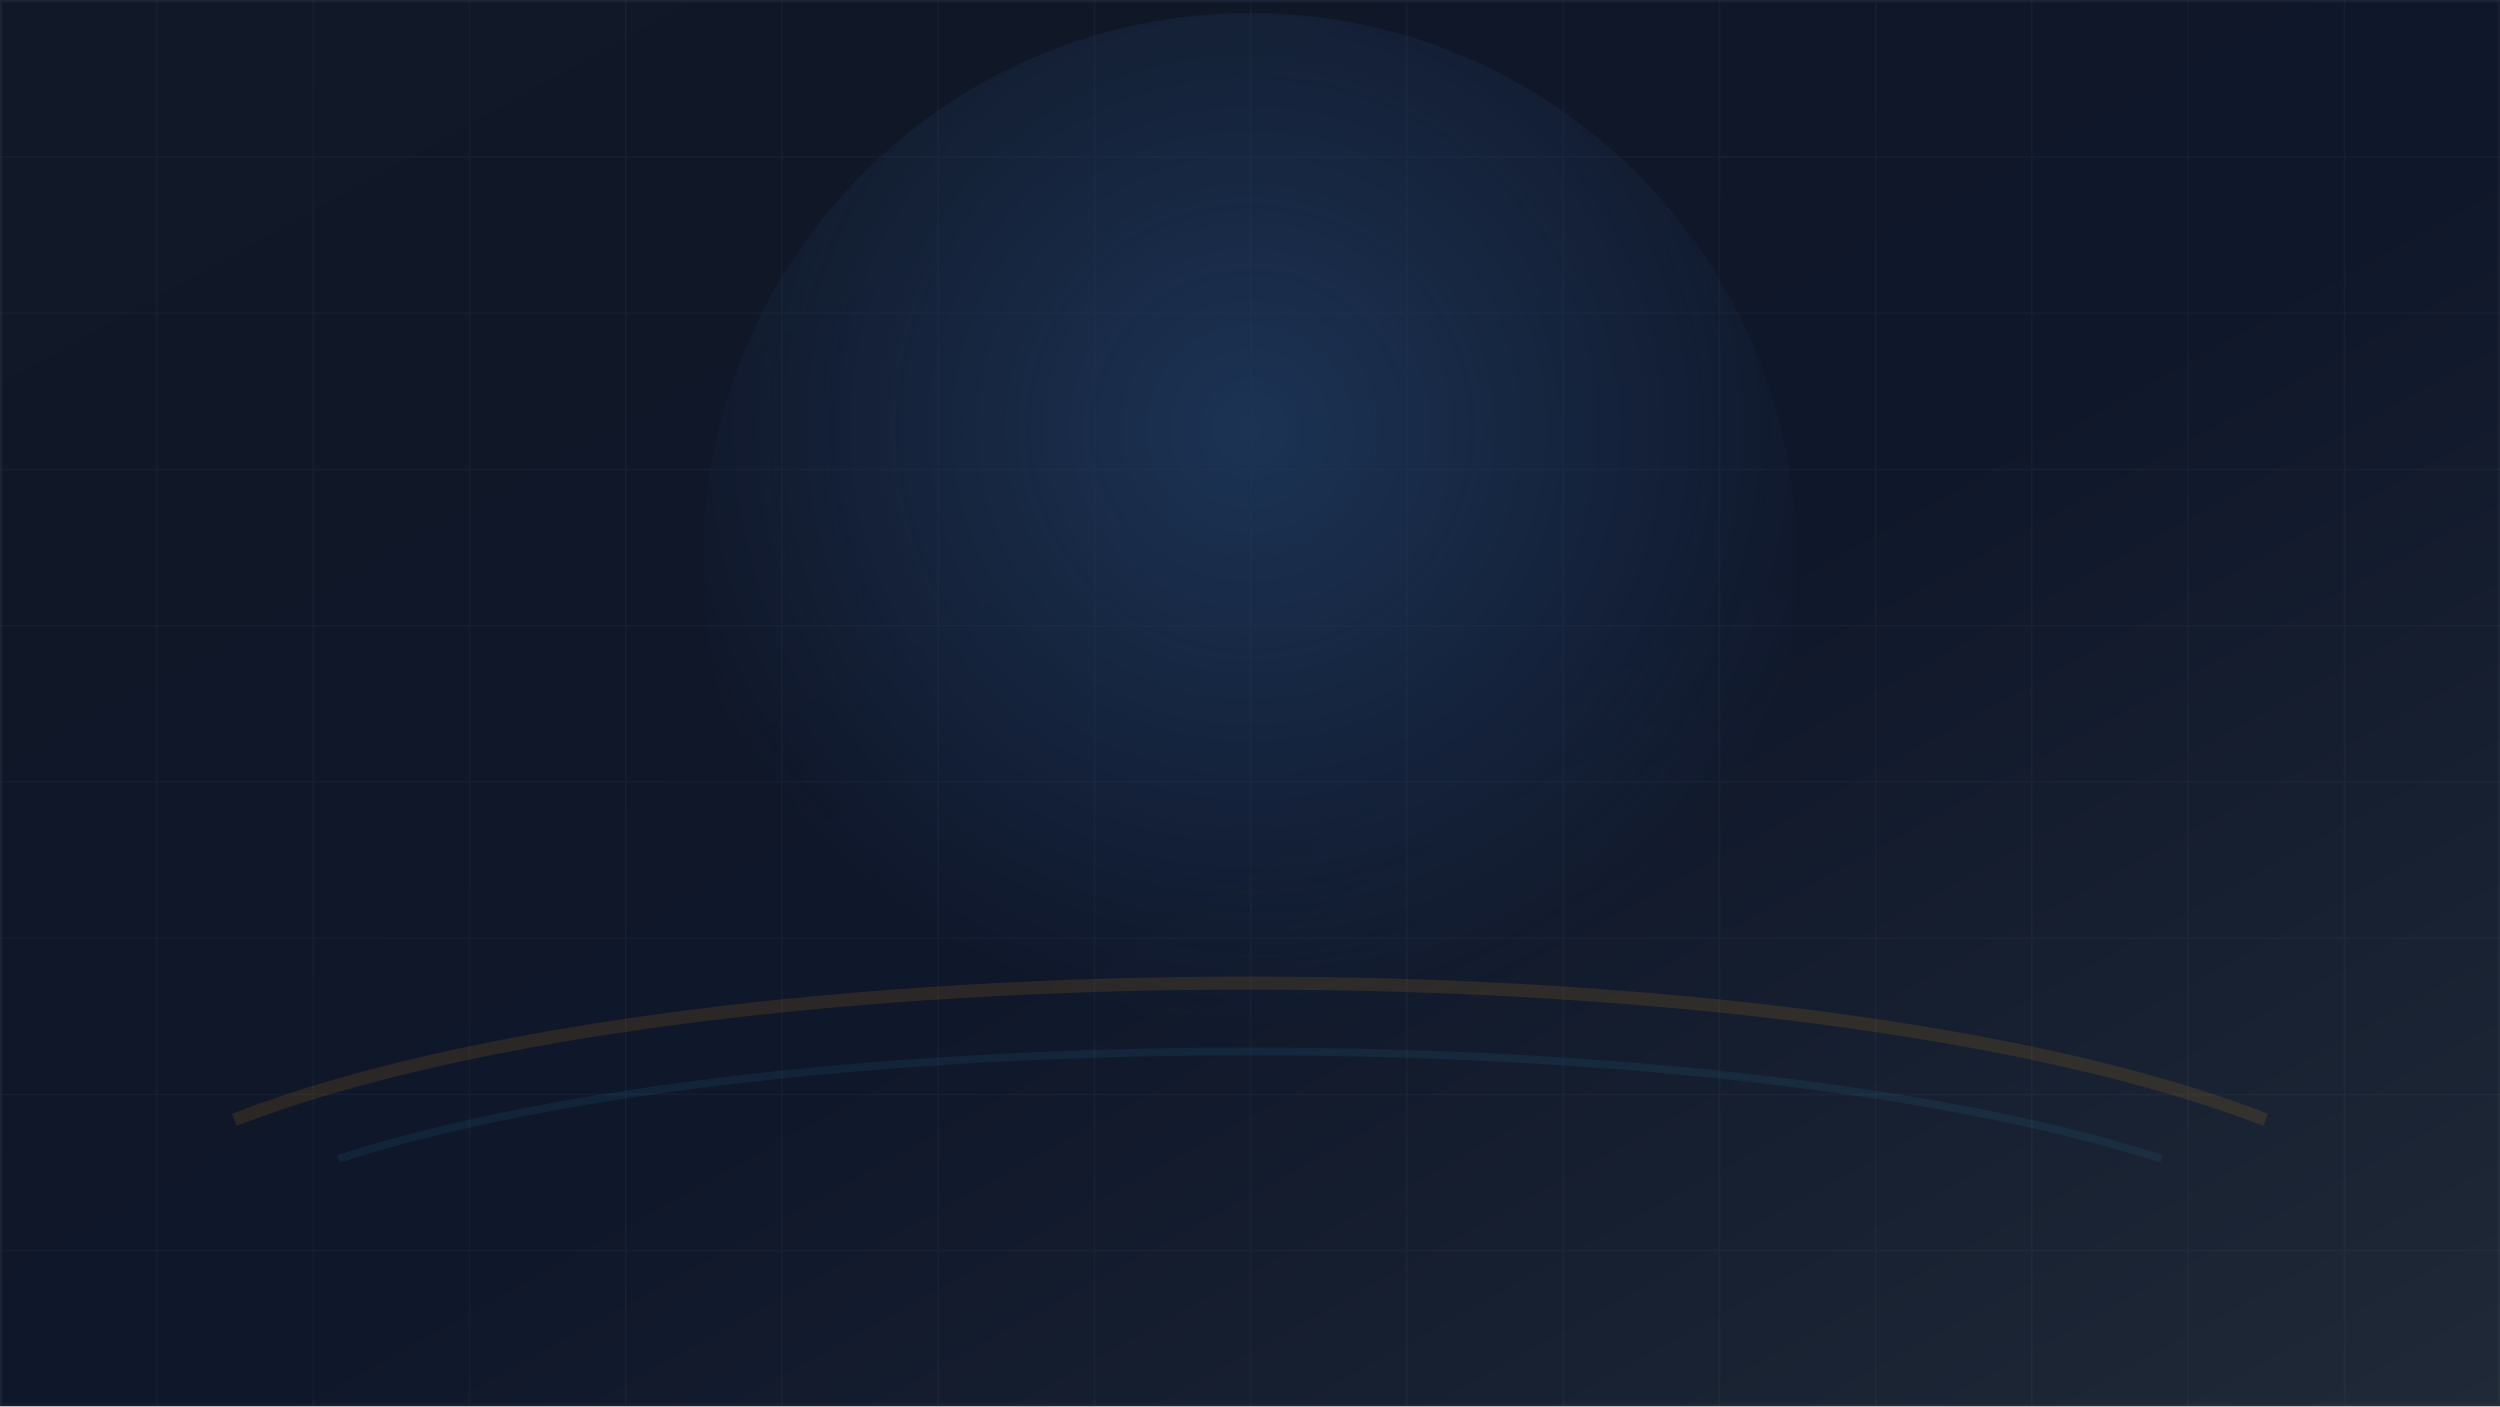
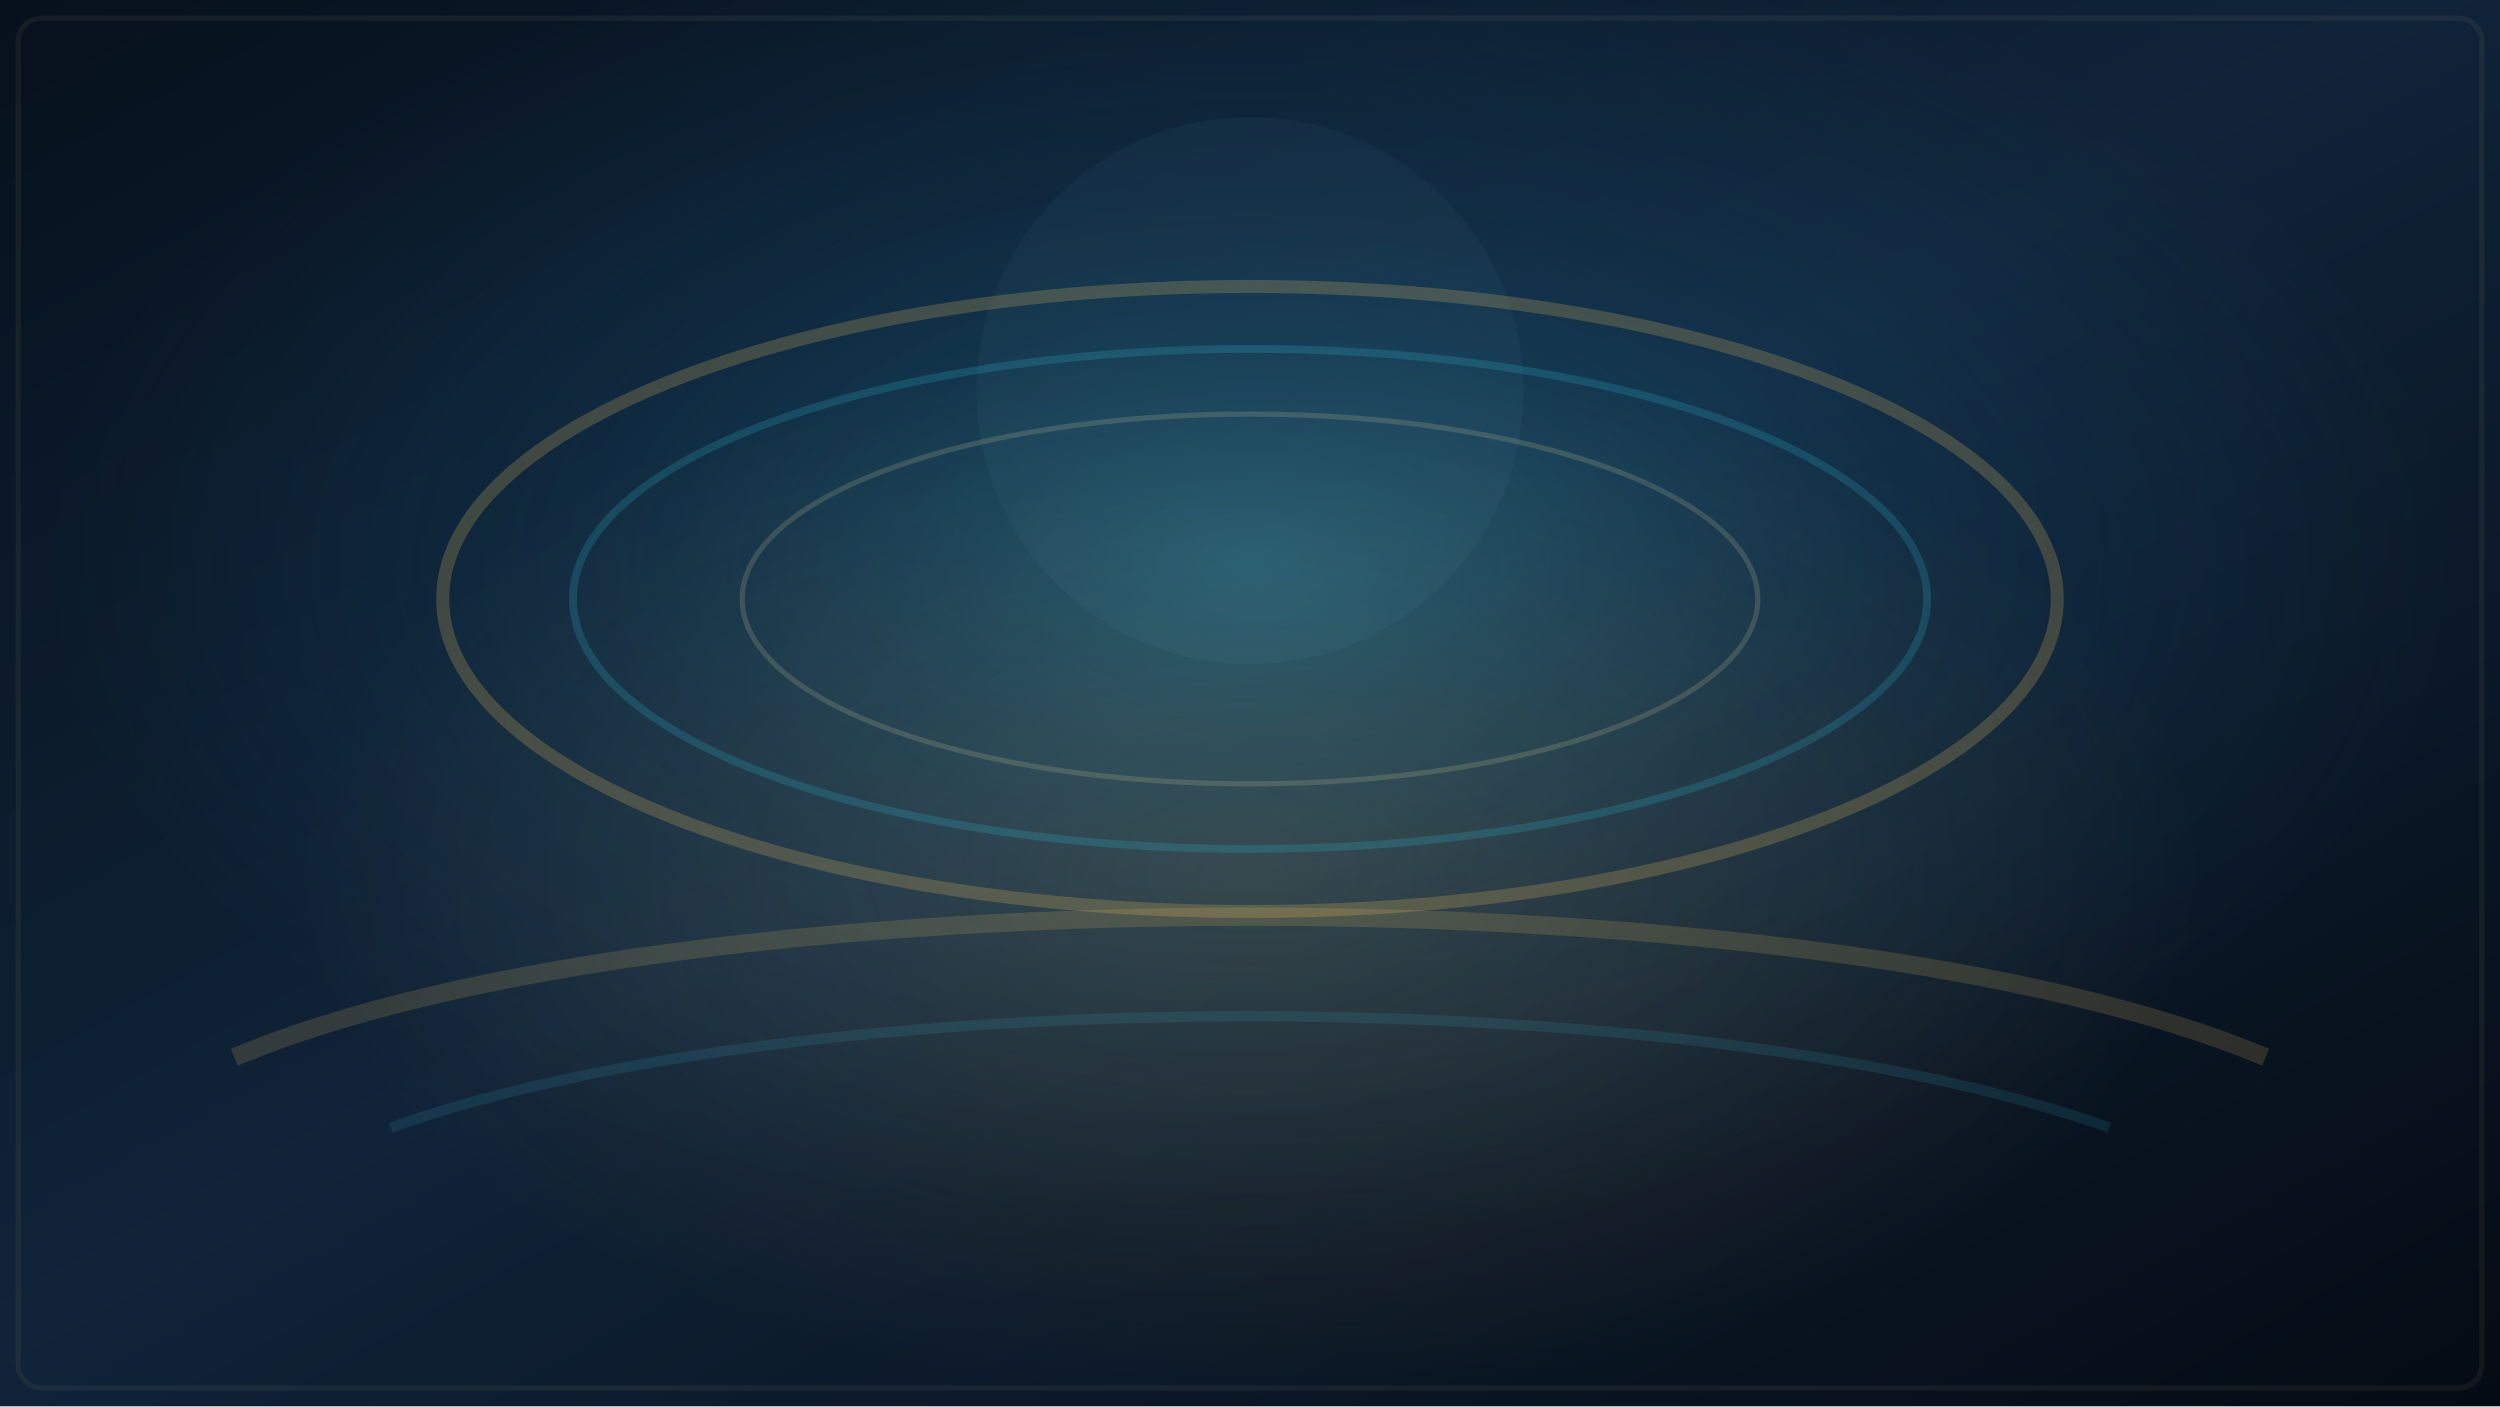
<svg xmlns="http://www.w3.org/2000/svg" viewBox="0 0 1920 1080">
  <defs>
    <linearGradient id="bg" x1="0" y1="0" x2="1" y2="1">
-       <stop offset="0%" stop-color="#111827" />
-       <stop offset="55%" stop-color="#0f172a" />
-       <stop offset="100%" stop-color="#1f2937" />
+       <stop offset="0%" stop-color="#07111d" />
+       <stop offset="48%" stop-color="#102338" />
+       <stop offset="100%" stop-color="#050b14" />
    </linearGradient>
-     <radialGradient id="glow" cx="50%" cy="38%" r="55%">
-       <stop offset="0%" stop-color="#1f3a5f" stop-opacity="0.8" />
-       <stop offset="100%" stop-color="#1f3a5f" stop-opacity="0" />
+     <radialGradient id="aura" cx="50%" cy="40%" r="48%">
+       <stop offset="0%" stop-color="#29b6d8" stop-opacity="0.34" />
+       <stop offset="55%" stop-color="#1e6a94" stop-opacity="0.18" />
+       <stop offset="100%" stop-color="#1e6a94" stop-opacity="0" />
    </radialGradient>
-     <pattern id="grid" width="120" height="120" patternUnits="userSpaceOnUse">
-       <path d="M 120 0 L 0 0 0 120" fill="none" stroke="#94a3b8" stroke-opacity="0.06" stroke-width="2" />
-     </pattern>
+     <radialGradient id="goldGlow" cx="50%" cy="62%" r="38%">
+       <stop offset="0%" stop-color="#f3c86d" stop-opacity="0.16" />
+       <stop offset="100%" stop-color="#f3c86d" stop-opacity="0" />
+     </radialGradient>
  </defs>
  <rect width="1920" height="1080" fill="url(#bg)" />
-   <rect width="1920" height="1080" fill="url(#grid)" />
-   <circle cx="960" cy="430" r="420" fill="url(#glow)" />
-   <path d="M180 860 C 540 720, 1380 720, 1740 860" fill="none" stroke="#f59e0b" stroke-opacity="0.12" stroke-width="10" />
-   <path d="M260 890 C 600 780, 1320 780, 1660 890" fill="none" stroke="#38bdf8" stroke-opacity="0.08" stroke-width="6" />
-   <rect x="0" y="0" width="1920" height="1080" fill="none" stroke="#ffffff" stroke-opacity="0.03" stroke-width="4" />
+   <rect width="1920" height="1080" fill="url(#aura)" />
+   <rect width="1920" height="1080" fill="url(#goldGlow)" />
+   <ellipse cx="960" cy="460" rx="620" ry="240" fill="none" stroke="#f2c15f" stroke-opacity="0.22" stroke-width="10" />
+   <ellipse cx="960" cy="460" rx="520" ry="192" fill="none" stroke="#2ebed9" stroke-opacity="0.20" stroke-width="6" />
+   <ellipse cx="960" cy="460" rx="390" ry="142" fill="none" stroke="#f7e1a2" stroke-opacity="0.16" stroke-width="4" />
+   <path d="M180 812 C 520 668, 1400 668, 1740 812" fill="none" stroke="#f2c15f" stroke-opacity="0.16" stroke-width="14" />
+   <path d="M300 866 C 620 752, 1300 752, 1620 866" fill="none" stroke="#3bc7e2" stroke-opacity="0.12" stroke-width="8" />
+   <circle cx="960" cy="300" r="210" fill="#9ed8e8" fill-opacity="0.04" />
+   <rect x="14" y="14" width="1892" height="1052" rx="18" fill="none" stroke="#f4e3b2" stroke-opacity="0.06" stroke-width="4" />
</svg>
